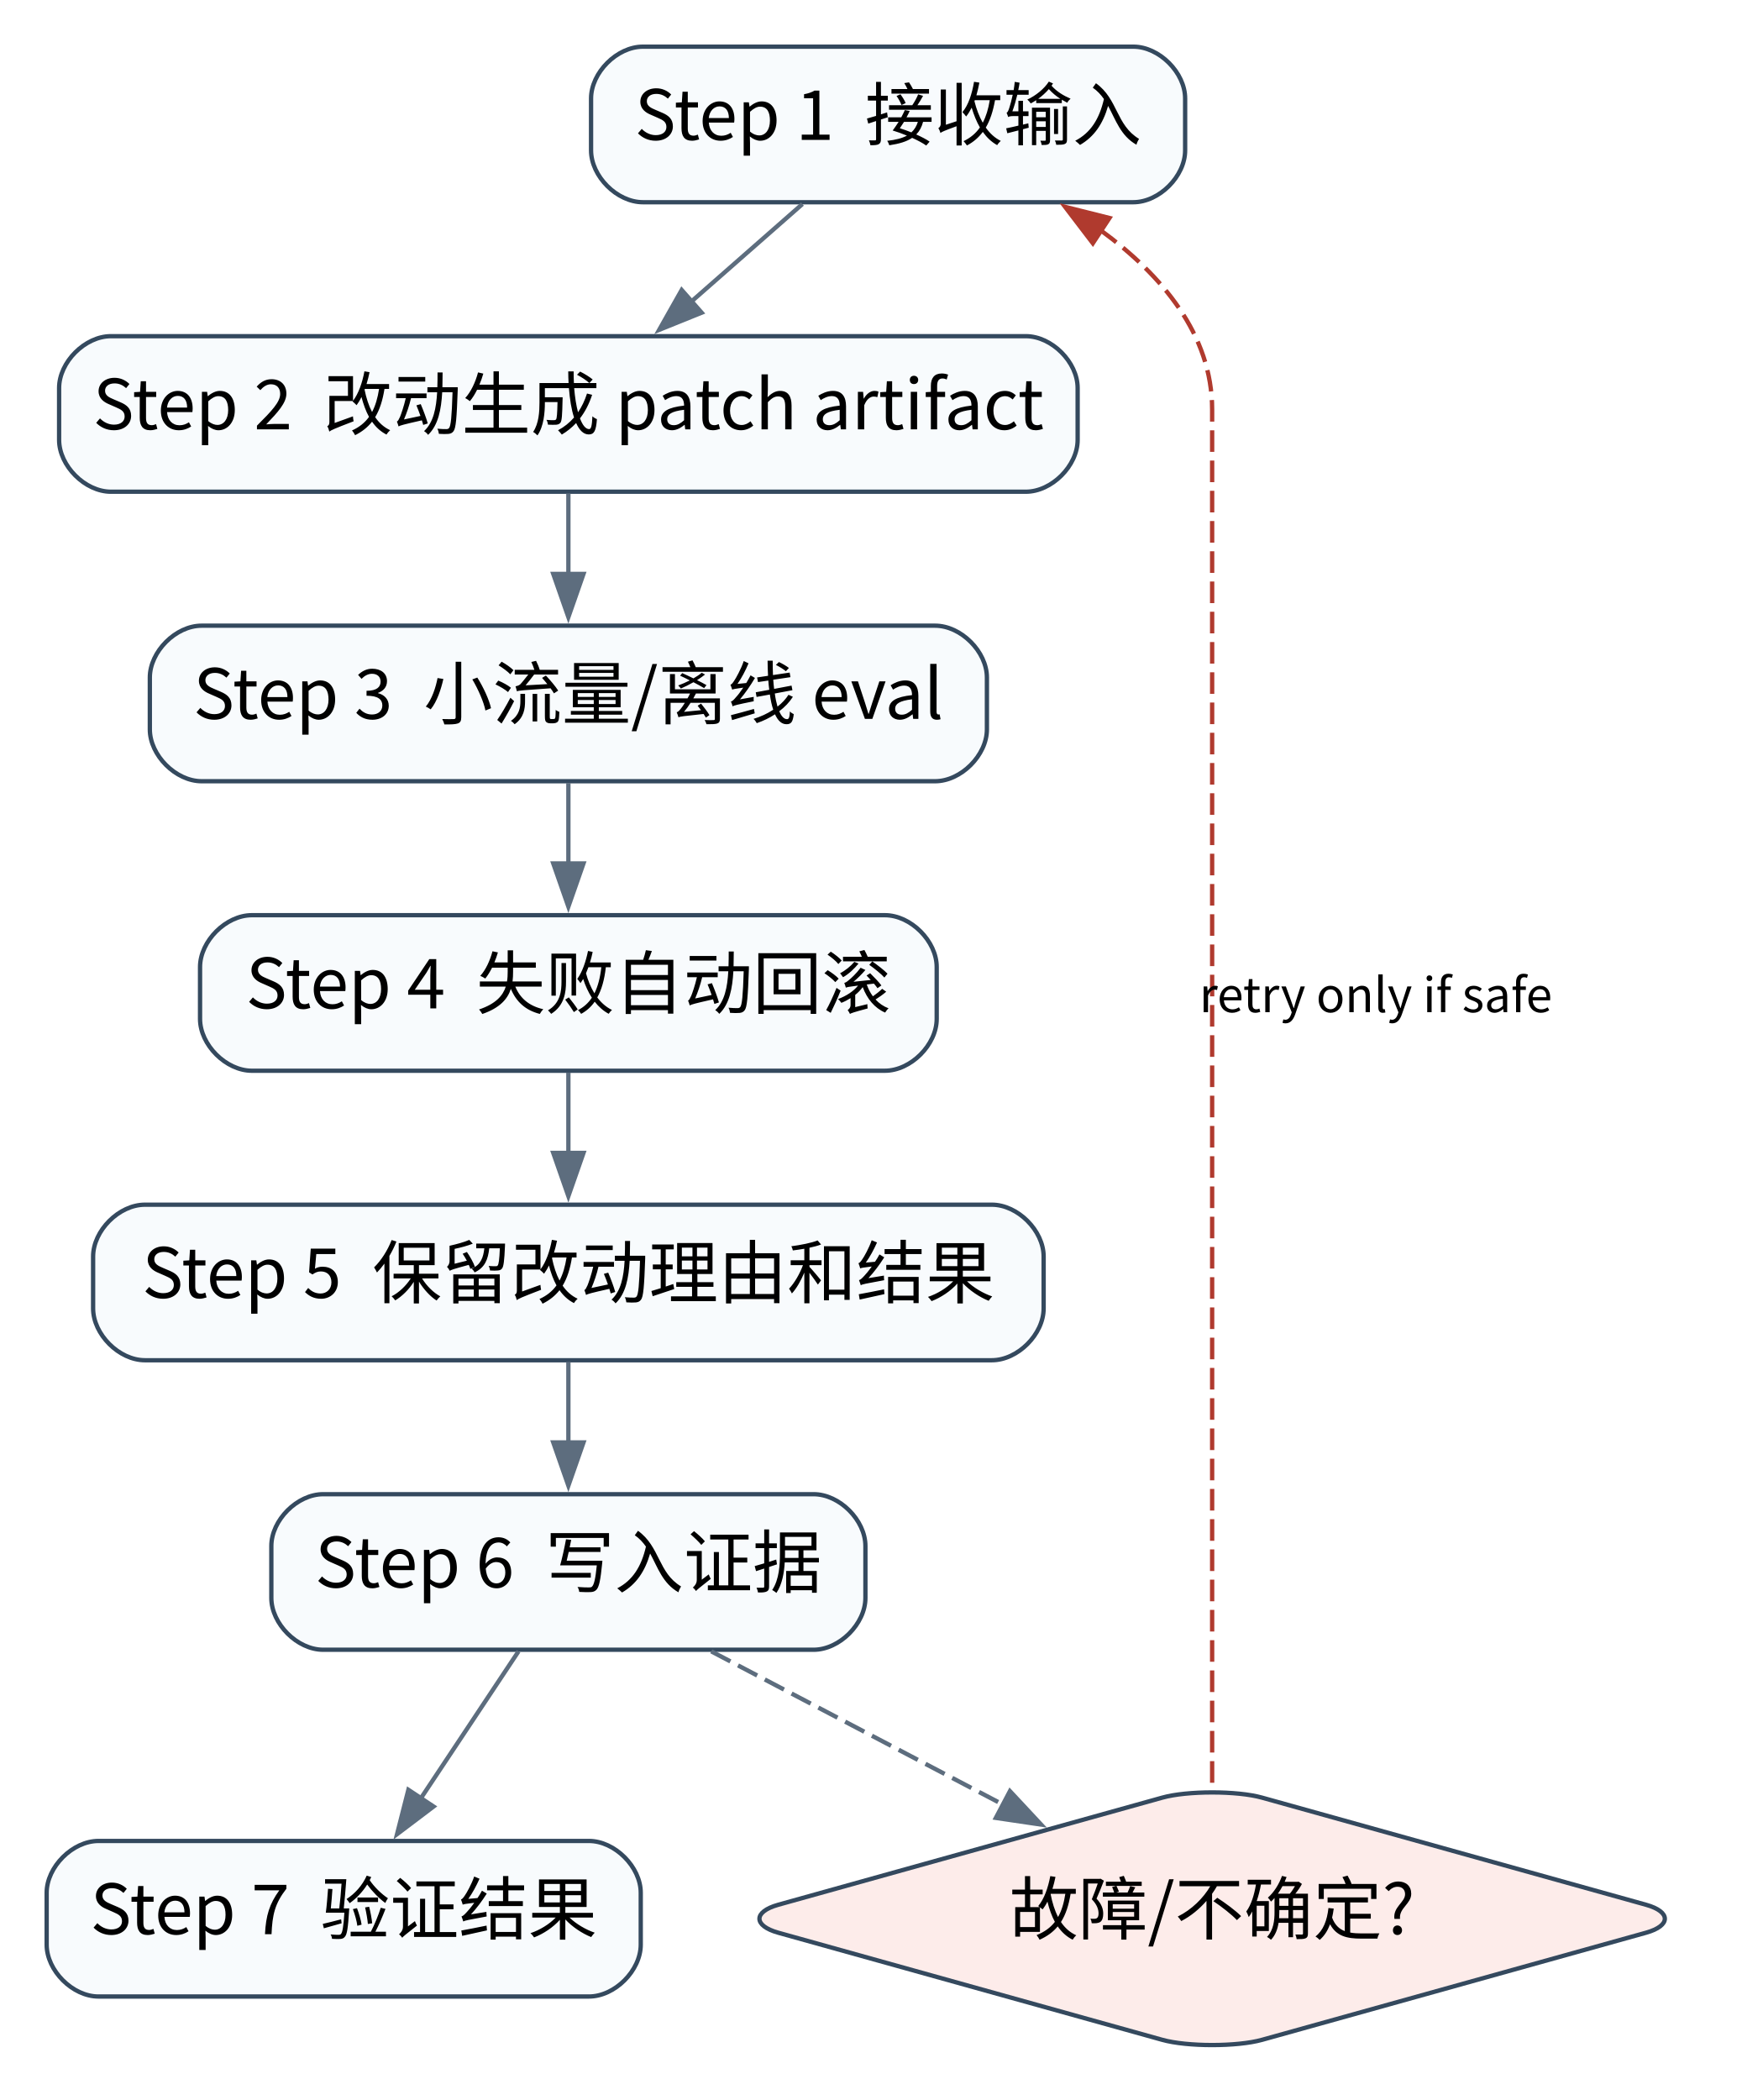
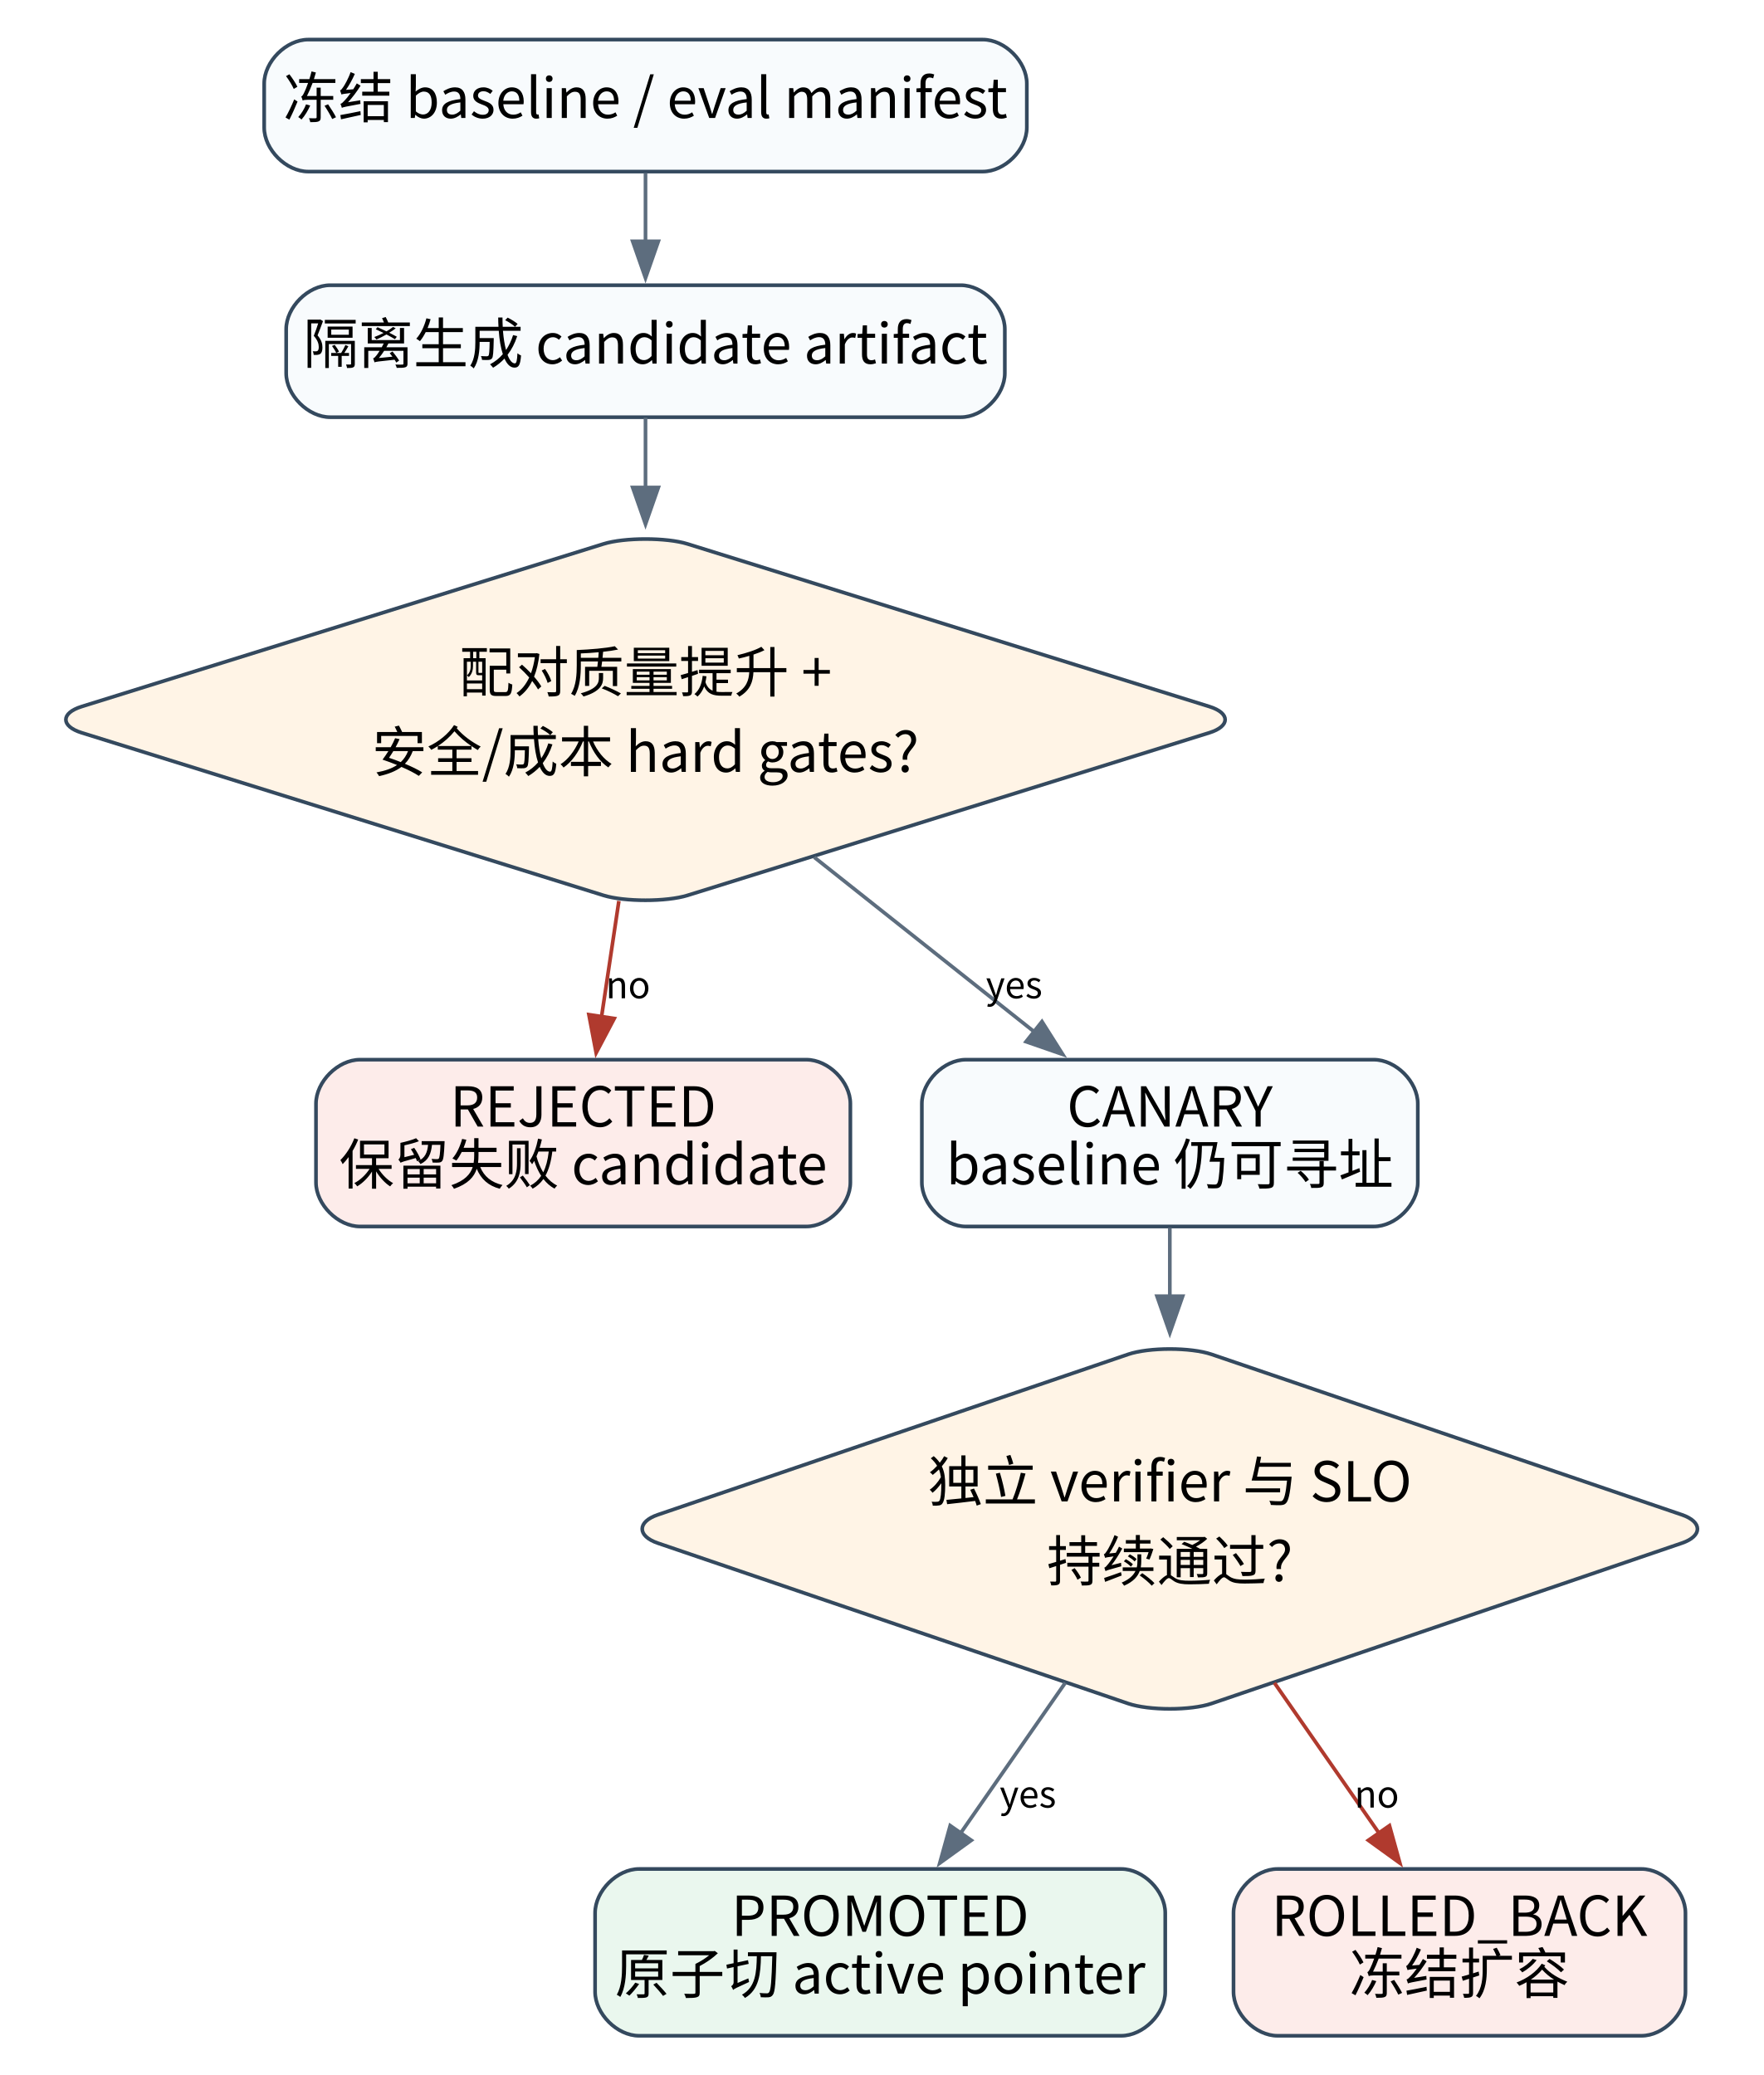
- <svg xmlns="http://www.w3.org/2000/svg" width="403pt" height="486pt" viewBox="0.00 0.00 403.00 486.00">
-   <g id="graph0" class="graph" transform="scale(1 1) rotate(0) translate(10.8 475.3)">
+ <svg xmlns="http://www.w3.org/2000/svg" width="481pt" height="566pt" viewBox="0.00 0.00 481.00 566.00">
+   <g id="graph0" class="graph" transform="scale(1 1) rotate(0) translate(10.8 555.3)">
    <g id="node1" class="node">
-       <path fill="#f8fbfd" stroke="#34495e" d="M251.5,-464.5C251.5,-464.5 138,-464.5 138,-464.5 132,-464.5 126,-458.5 126,-452.5 126,-452.5 126,-440.5 126,-440.5 126,-434.5 132,-428.5 138,-428.5 138,-428.5 251.5,-428.5 251.5,-428.5 257.5,-428.5 263.5,-434.5 263.5,-440.5 263.5,-440.5 263.5,-452.5 263.5,-452.5 263.5,-458.5 257.5,-464.5 251.5,-464.5" />
-       <text xml:space="preserve" text-anchor="middle" x="194.75" y="-442.93" font-family="Noto Sans CJK SC" font-size="16.00">Step 1  接收输入</text>
+       <path fill="#f8fbfd" stroke="#34495e" d="M257.25,-544.5C257.25,-544.5 73.25,-544.5 73.25,-544.5 67.25,-544.5 61.25,-538.5 61.25,-532.5 61.25,-532.5 61.25,-520.5 61.25,-520.5 61.25,-514.5 67.25,-508.5 73.25,-508.5 73.25,-508.5 257.25,-508.5 257.25,-508.5 263.25,-508.5 269.25,-514.5 269.25,-520.5 269.25,-520.5 269.25,-532.5 269.25,-532.5 269.25,-538.5 263.25,-544.5 257.25,-544.5" />
+       <text xml:space="preserve" text-anchor="middle" x="165.25" y="-523.12" font-family="Noto Sans CJK SC" font-size="15.00">冻结 baseline / eval manifest</text>
    </g>
    <g id="node2" class="node">
-       <path fill="#f8fbfd" stroke="#34495e" d="M226.62,-397.5C226.62,-397.5 14.88,-397.5 14.88,-397.5 8.87,-397.5 2.88,-391.5 2.88,-385.5 2.88,-385.5 2.88,-373.5 2.88,-373.5 2.88,-367.5 8.88,-361.5 14.88,-361.5 14.88,-361.5 226.62,-361.5 226.62,-361.5 232.62,-361.5 238.62,-367.5 238.62,-373.5 238.62,-373.5 238.62,-385.5 238.62,-385.5 238.62,-391.5 232.62,-397.5 226.62,-397.5" />
-       <text xml:space="preserve" text-anchor="middle" x="120.75" y="-375.93" font-family="Noto Sans CJK SC" font-size="16.00">Step 2  改动生成 patch artifact</text>
+       <path fill="#f8fbfd" stroke="#34495e" d="M251.25,-477.5C251.25,-477.5 79.25,-477.5 79.25,-477.5 73.25,-477.5 67.25,-471.5 67.25,-465.5 67.25,-465.5 67.25,-453.5 67.25,-453.5 67.25,-447.5 73.25,-441.5 79.25,-441.5 79.25,-441.5 251.25,-441.5 251.25,-441.5 257.25,-441.5 263.25,-447.5 263.25,-453.5 263.25,-453.5 263.25,-465.5 263.25,-465.5 263.25,-471.5 257.25,-477.5 251.25,-477.5" />
+       <text xml:space="preserve" text-anchor="middle" x="165.25" y="-456.12" font-family="Noto Sans CJK SC" font-size="15.00">隔离生成 candidate artifact</text>
    </g>
    <g id="edge1" class="edge">
-       <path fill="none" stroke="#5d6d7e" d="M174.92,-428.08C167.04,-421.16 157.82,-413.07 149.25,-405.54" />
-       <polygon fill="#5d6d7e" stroke="#5d6d7e" points="151.6,-402.94 141.77,-398.97 146.98,-408.19 151.6,-402.94" />
+       <path fill="none" stroke="#5d6d7e" d="M165.25,-508.08C165.25,-502.25 165.25,-495.59 165.25,-489.14" />
+       <polygon fill="#5d6d7e" stroke="#5d6d7e" points="168.75,-489.48 165.25,-479.48 161.75,-489.48 168.75,-489.48" />
    </g>
    <g id="node3" class="node">
-       <path fill="#f8fbfd" stroke="#34495e" d="M205.62,-330.5C205.62,-330.5 35.87,-330.5 35.87,-330.5 29.88,-330.5 23.88,-324.5 23.88,-318.5 23.88,-318.5 23.88,-306.5 23.88,-306.5 23.88,-300.5 29.88,-294.5 35.88,-294.5 35.88,-294.5 205.62,-294.5 205.62,-294.5 211.62,-294.5 217.62,-300.5 217.62,-306.5 217.62,-306.5 217.62,-318.5 217.62,-318.5 217.62,-324.5 211.62,-330.5 205.62,-330.5" />
-       <text xml:space="preserve" text-anchor="middle" x="120.75" y="-308.93" font-family="Noto Sans CJK SC" font-size="16.00">Step 3  小流量/离线 eval</text>
+       <path fill="#fff4e6" stroke="#34495e" d="M153.79,-406.93C153.79,-406.93 11.46,-362.57 11.46,-362.57 5.73,-360.79 5.73,-357.21 11.46,-355.43 11.46,-355.43 153.79,-311.07 153.79,-311.07 159.52,-309.29 170.98,-309.29 176.71,-311.07 176.71,-311.07 319.04,-355.43 319.04,-355.43 324.77,-357.21 324.77,-360.79 319.04,-362.57 319.04,-362.57 176.71,-406.93 176.71,-406.93 170.98,-408.71 159.52,-408.71 153.79,-406.93" />
+       <text xml:space="preserve" text-anchor="middle" x="165.25" y="-366.5" font-family="Noto Sans CJK SC" font-size="15.00">配对质量提升 +</text>
+       <text xml:space="preserve" text-anchor="middle" x="165.25" y="-344.75" font-family="Noto Sans CJK SC" font-size="15.00">安全/成本 hard gates?</text>
    </g>
    <g id="edge2" class="edge">
-       <path fill="none" stroke="#5d6d7e" d="M120.75,-361.08C120.75,-355.25 120.75,-348.59 120.75,-342.14" />
-       <polygon fill="#5d6d7e" stroke="#5d6d7e" points="124.25,-342.48 120.75,-332.48 117.25,-342.48 124.25,-342.48" />
+       <path fill="none" stroke="#5d6d7e" d="M165.25,-441.34C165.25,-435.77 165.25,-429.22 165.25,-422.3" />
+       <polygon fill="#5d6d7e" stroke="#5d6d7e" points="168.75,-422.33 165.25,-412.33 161.75,-422.33 168.75,-422.33" />
    </g>
    <g id="node4" class="node">
-       <path fill="#f8fbfd" stroke="#34495e" d="M194,-263.5C194,-263.5 47.5,-263.5 47.5,-263.5 41.5,-263.5 35.5,-257.5 35.5,-251.5 35.5,-251.5 35.5,-239.5 35.5,-239.5 35.5,-233.5 41.5,-227.5 47.5,-227.5 47.5,-227.5 194,-227.5 194,-227.5 200,-227.5 206,-233.5 206,-239.5 206,-239.5 206,-251.5 206,-251.5 206,-257.5 200,-263.5 194,-263.5" />
-       <text xml:space="preserve" text-anchor="middle" x="120.75" y="-241.93" font-family="Noto Sans CJK SC" font-size="16.00">Step 4  失败自动回滚</text>
+       <path fill="#fdecea" stroke="#34495e" d="M209.12,-266.25C209.12,-266.25 87.38,-266.25 87.38,-266.25 81.38,-266.25 75.38,-260.25 75.38,-254.25 75.38,-254.25 75.38,-232.75 75.38,-232.75 75.38,-226.75 81.38,-220.75 87.38,-220.75 87.38,-220.75 209.12,-220.75 209.12,-220.75 215.12,-220.75 221.12,-226.75 221.12,-232.75 221.12,-232.75 221.12,-254.25 221.12,-254.25 221.12,-260.25 215.12,-266.25 209.12,-266.25" />
+       <text xml:space="preserve" text-anchor="middle" x="148.25" y="-248" font-family="Noto Sans CJK SC" font-size="15.00">REJECTED</text>
+       <text xml:space="preserve" text-anchor="middle" x="148.25" y="-232.25" font-family="Noto Sans CJK SC" font-size="15.00">保留失败 candidate</text>
    </g>
    <g id="edge3" class="edge">
-       <path fill="none" stroke="#5d6d7e" d="M120.75,-294.08C120.75,-288.25 120.75,-281.59 120.75,-275.14" />
-       <polygon fill="#5d6d7e" stroke="#5d6d7e" points="124.25,-275.48 120.75,-265.48 117.25,-275.48 124.25,-275.48" />
+       <path fill="none" stroke="#b03a2e" d="M157.99,-309.54C156.38,-298.8 154.71,-287.65 153.22,-277.69" />
+       <polygon fill="#b03a2e" stroke="#b03a2e" points="156.73,-277.49 151.79,-268.12 149.81,-278.53 156.73,-277.49" />
+       <text xml:space="preserve" text-anchor="middle" x="160.48" y="-283" font-family="Noto Sans CJK SC" font-size="10.00">no</text>
    </g>
    <g id="node5" class="node">
-       <path fill="#f8fbfd" stroke="#34495e" d="M218.75,-196.5C218.75,-196.5 22.75,-196.5 22.75,-196.5 16.75,-196.5 10.75,-190.5 10.75,-184.5 10.75,-184.5 10.75,-172.5 10.75,-172.5 10.75,-166.5 16.75,-160.5 22.75,-160.5 22.75,-160.5 218.75,-160.5 218.75,-160.5 224.75,-160.5 230.75,-166.5 230.75,-172.5 230.75,-172.5 230.75,-184.5 230.75,-184.5 230.75,-190.5 224.75,-196.5 218.75,-196.5" />
-       <text xml:space="preserve" text-anchor="middle" x="120.75" y="-174.93" font-family="Noto Sans CJK SC" font-size="16.00">Step 5  保留改动理由和结果</text>
+       <path fill="#f8fbfd" stroke="#34495e" d="M363.88,-266.25C363.88,-266.25 252.62,-266.25 252.62,-266.25 246.62,-266.25 240.62,-260.25 240.62,-254.25 240.62,-254.25 240.62,-232.75 240.62,-232.75 240.62,-226.75 246.62,-220.75 252.62,-220.75 252.62,-220.75 363.88,-220.75 363.88,-220.75 369.88,-220.75 375.88,-226.75 375.88,-232.75 375.88,-232.75 375.88,-254.25 375.88,-254.25 375.88,-260.25 369.88,-266.25 363.88,-266.25" />
+       <text xml:space="preserve" text-anchor="middle" x="308.25" y="-248" font-family="Noto Sans CJK SC" font-size="15.00">CANARY</text>
+       <text xml:space="preserve" text-anchor="middle" x="308.25" y="-232.25" font-family="Noto Sans CJK SC" font-size="15.00">baseline 仍可寻址</text>
    </g>
    <g id="edge4" class="edge">
-       <path fill="none" stroke="#5d6d7e" d="M120.75,-227.08C120.75,-221.25 120.75,-214.59 120.75,-208.14" />
-       <polygon fill="#5d6d7e" stroke="#5d6d7e" points="124.25,-208.48 120.75,-198.48 117.25,-208.48 124.25,-208.48" />
+       <path fill="none" stroke="#5d6d7e" d="M211.28,-321.46C230.7,-306.05 253,-288.35 271.32,-273.82" />
+       <polygon fill="#5d6d7e" stroke="#5d6d7e" points="273.38,-276.64 279.04,-267.69 269.03,-271.16 273.38,-276.64" />
+       <text xml:space="preserve" text-anchor="middle" x="265.79" y="-283" font-family="Noto Sans CJK SC" font-size="10.00">yes</text>
    </g>
    <g id="node6" class="node">
-       <path fill="#f8fbfd" stroke="#34495e" d="M177.5,-129.5C177.5,-129.5 64,-129.5 64,-129.5 58,-129.5 52,-123.5 52,-117.5 52,-117.5 52,-105.5 52,-105.5 52,-99.5 58,-93.5 64,-93.5 64,-93.5 177.5,-93.5 177.5,-93.5 183.5,-93.5 189.5,-99.5 189.5,-105.5 189.5,-105.5 189.5,-117.5 189.5,-117.5 189.5,-123.5 183.5,-129.5 177.5,-129.5" />
-       <text xml:space="preserve" text-anchor="middle" x="120.75" y="-107.92" font-family="Noto Sans CJK SC" font-size="16.00">Step 6  写入证据</text>
+       <path fill="#fff4e6" stroke="#34495e" d="M296.89,-185.88C296.89,-185.88 168.61,-142.12 168.61,-142.12 162.93,-140.19 162.93,-136.31 168.61,-134.38 168.61,-134.38 296.89,-90.62 296.89,-90.62 302.57,-88.69 313.93,-88.69 319.61,-90.62 319.61,-90.62 447.89,-134.38 447.89,-134.38 453.57,-136.31 453.57,-140.19 447.89,-142.12 447.89,-142.12 319.61,-185.88 319.61,-185.88 313.93,-187.81 302.57,-187.81 296.89,-185.88" />
+       <text xml:space="preserve" text-anchor="middle" x="308.25" y="-145.75" font-family="Noto Sans CJK SC" font-size="15.00">独立 verifier 与 SLO</text>
+       <text xml:space="preserve" text-anchor="middle" x="308.25" y="-124" font-family="Noto Sans CJK SC" font-size="15.00">持续通过?</text>
    </g>
    <g id="edge5" class="edge">
-       <path fill="none" stroke="#5d6d7e" d="M120.75,-160.08C120.75,-154.25 120.75,-147.59 120.75,-141.14" />
-       <polygon fill="#5d6d7e" stroke="#5d6d7e" points="124.25,-141.48 120.75,-131.48 117.25,-141.48 124.25,-141.48" />
+       <path fill="none" stroke="#5d6d7e" d="M308.25,-220.35C308.25,-214.66 308.25,-208.24 308.25,-201.58" />
+       <polygon fill="#5d6d7e" stroke="#5d6d7e" points="311.75,-201.73 308.25,-191.73 304.75,-201.73 311.75,-201.73" />
    </g>
    <g id="node7" class="node">
-       <path fill="#f8fbfd" stroke="#34495e" d="M125.5,-49.25C125.5,-49.25 12,-49.25 12,-49.25 6,-49.25 0,-43.25 0,-37.25 0,-37.25 0,-25.25 0,-25.25 0,-19.25 6,-13.25 12,-13.25 12,-13.25 125.5,-13.25 125.5,-13.25 131.5,-13.25 137.5,-19.25 137.5,-25.25 137.5,-25.25 137.5,-37.25 137.5,-37.25 137.5,-43.25 131.5,-49.25 125.5,-49.25" />
-       <text xml:space="preserve" text-anchor="middle" x="68.75" y="-27.68" font-family="Noto Sans CJK SC" font-size="16.00">Step 7  验证结果</text>
+       <path fill="#eaf7ee" stroke="#34495e" d="M295,-45.5C295,-45.5 163.5,-45.5 163.5,-45.5 157.5,-45.5 151.5,-39.5 151.5,-33.5 151.5,-33.5 151.5,-12 151.5,-12 151.5,-6 157.5,0 163.5,0 163.5,0 295,0 295,0 301,0 307,-6 307,-12 307,-12 307,-33.5 307,-33.5 307,-39.5 301,-45.5 295,-45.5" />
+       <text xml:space="preserve" text-anchor="middle" x="229.25" y="-27.25" font-family="Noto Sans CJK SC" font-size="15.00">PROMOTED</text>
+       <text xml:space="preserve" text-anchor="middle" x="229.25" y="-11.5" font-family="Noto Sans CJK SC" font-size="15.00">原子切 active pointer</text>
    </g>
    <g id="edge6" class="edge">
-       <path fill="none" stroke="#5d6d7e" d="M109.21,-93.13C102.54,-83.1 94.02,-70.28 86.52,-58.99" />
-       <polygon fill="#5d6d7e" stroke="#5d6d7e" points="89.55,-57.22 81.1,-50.83 83.72,-61.09 89.55,-57.22" />
+       <path fill="none" stroke="#5d6d7e" d="M279.73,-96.27C270.29,-82.71 259.94,-67.85 251.09,-55.12" />
+       <polygon fill="#5d6d7e" stroke="#5d6d7e" points="254.1,-53.32 245.51,-47.11 248.35,-57.32 254.1,-53.32" />
+       <text xml:space="preserve" text-anchor="middle" x="269.55" y="-62.25" font-family="Noto Sans CJK SC" font-size="10.00">yes</text>
    </g>
    <g id="node8" class="node">
-       <path fill="#fdecea" stroke="#34495e" d="M258.19,-59.27C258.19,-59.27 169.31,-34.48 169.31,-34.48 163.53,-32.86 163.53,-29.64 169.31,-28.02 169.31,-28.02 258.19,-3.23 258.19,-3.23 263.97,-1.61 275.53,-1.61 281.31,-3.23 281.31,-3.23 370.19,-28.02 370.19,-28.02 375.97,-29.64 375.97,-32.86 370.19,-34.48 370.19,-34.48 281.31,-59.27 281.31,-59.27 275.53,-60.89 263.97,-60.89 258.19,-59.27" />
-       <text xml:space="preserve" text-anchor="middle" x="269.75" y="-27.68" font-family="Noto Sans CJK SC" font-size="16.00">故障/不确定?</text>
+       <path fill="#fdecea" stroke="#34495e" d="M436.88,-45.5C436.88,-45.5 337.62,-45.5 337.62,-45.5 331.62,-45.5 325.62,-39.5 325.62,-33.5 325.62,-33.5 325.62,-12 325.62,-12 325.62,-6 331.62,0 337.62,0 337.62,0 436.88,0 436.88,0 442.88,0 448.88,-6 448.88,-12 448.88,-12 448.88,-33.5 448.88,-33.5 448.88,-39.5 442.88,-45.5 436.88,-45.5" />
+       <text xml:space="preserve" text-anchor="middle" x="387.25" y="-27.25" font-family="Noto Sans CJK SC" font-size="15.00">ROLLED_BACK</text>
+       <text xml:space="preserve" text-anchor="middle" x="387.25" y="-11.5" font-family="Noto Sans CJK SC" font-size="15.00">冻结扩容</text>
    </g>
    <g id="edge7" class="edge">
-       <path fill="none" stroke="#5d6d7e" stroke-dasharray="5,2" d="M153.82,-93.13C173.65,-82.72 199.24,-69.28 221.32,-57.68" />
-       <polygon fill="#5d6d7e" stroke="#5d6d7e" points="222.95,-60.78 230.17,-53.04 219.69,-54.59 222.95,-60.78" />
-     </g>
-     <g id="edge8" class="edge">
-       <path fill="none" stroke="#b03a2e" stroke-dasharray="5,2" d="M269.75,-62.72C269.75,-77.2 269.75,-94.74 269.75,-110.5 269.75,-380.5 269.75,-380.5 269.75,-380.5 269.75,-397.89 258.1,-411.66 243.98,-421.98" />
-       <polygon fill="#b03a2e" stroke="#b03a2e" points="242.14,-419 235.71,-427.43 245.99,-424.85 242.14,-419" />
-       <text xml:space="preserve" text-anchor="middle" x="307.62" y="-241.05" font-family="Noto Sans CJK SC" font-size="11.00">retry only if safe</text>
+       <path fill="none" stroke="#b03a2e" d="M336.77,-96.27C346.21,-82.71 356.56,-67.85 365.41,-55.12" />
+       <polygon fill="#b03a2e" stroke="#b03a2e" points="368.15,-57.32 370.99,-47.11 362.4,-53.32 368.15,-57.32" />
+       <text xml:space="preserve" text-anchor="middle" x="364.69" y="-62.25" font-family="Noto Sans CJK SC" font-size="10.00">no</text>
    </g>
  </g>
</svg>
